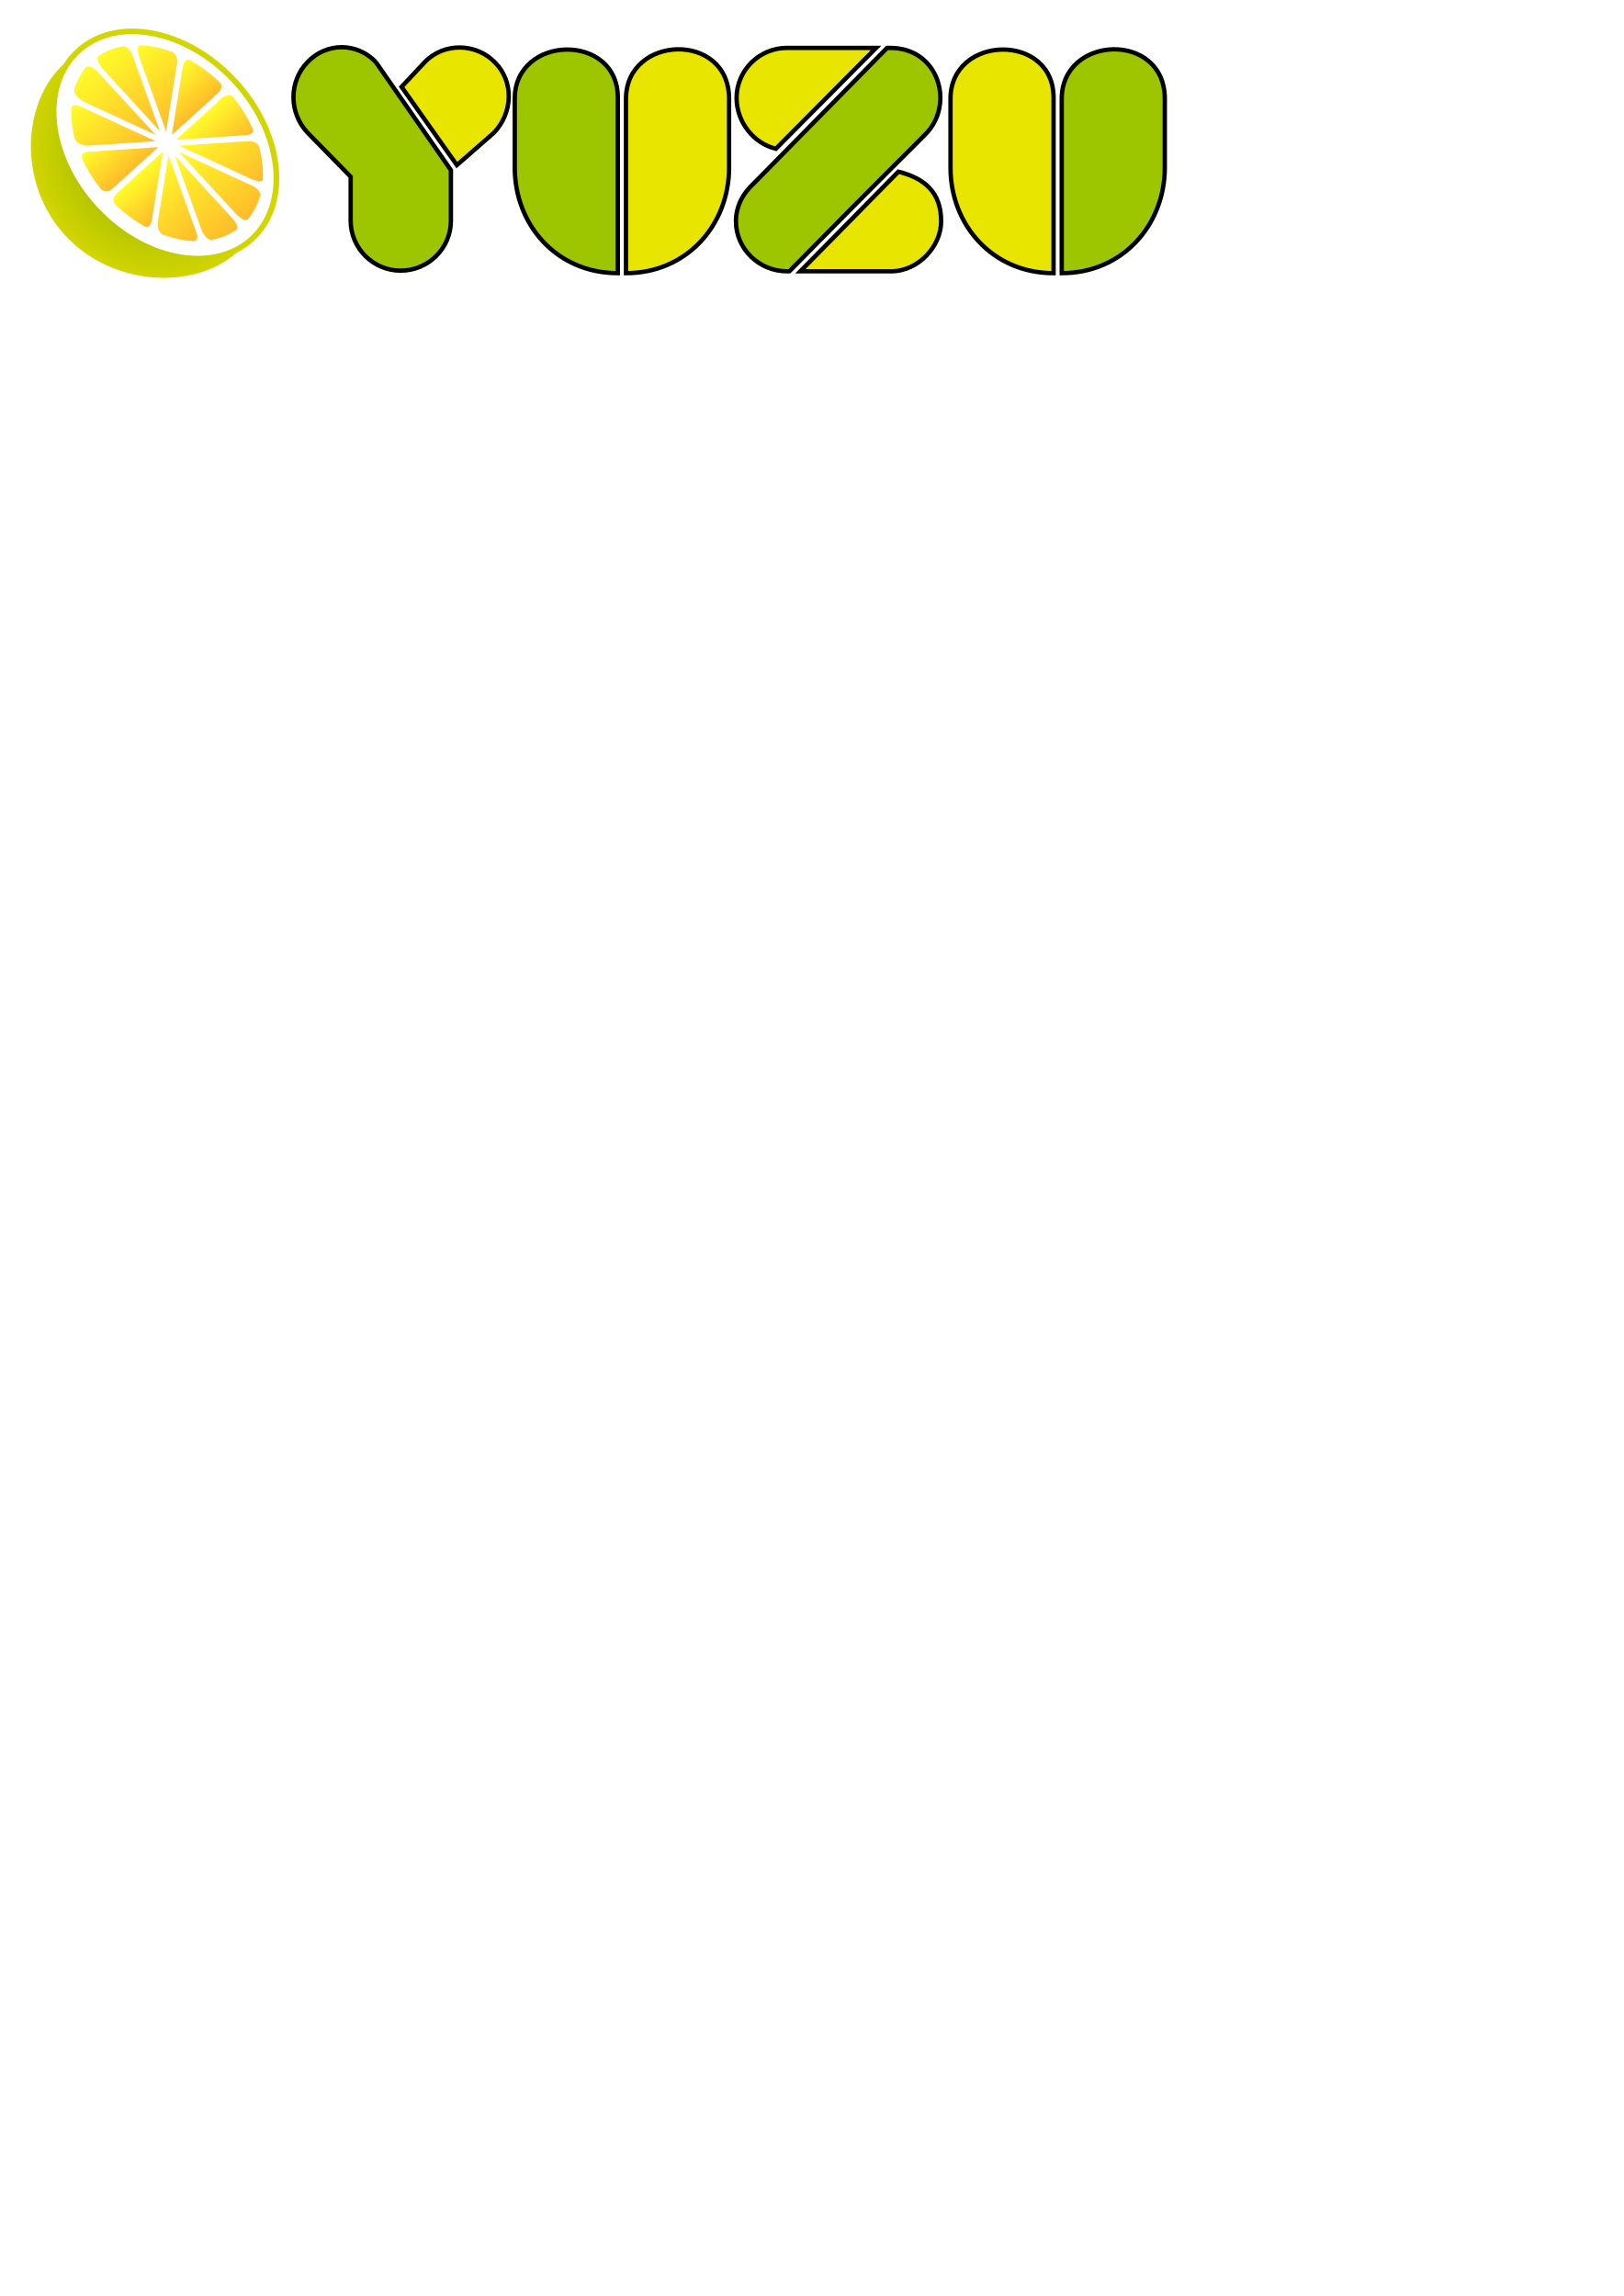
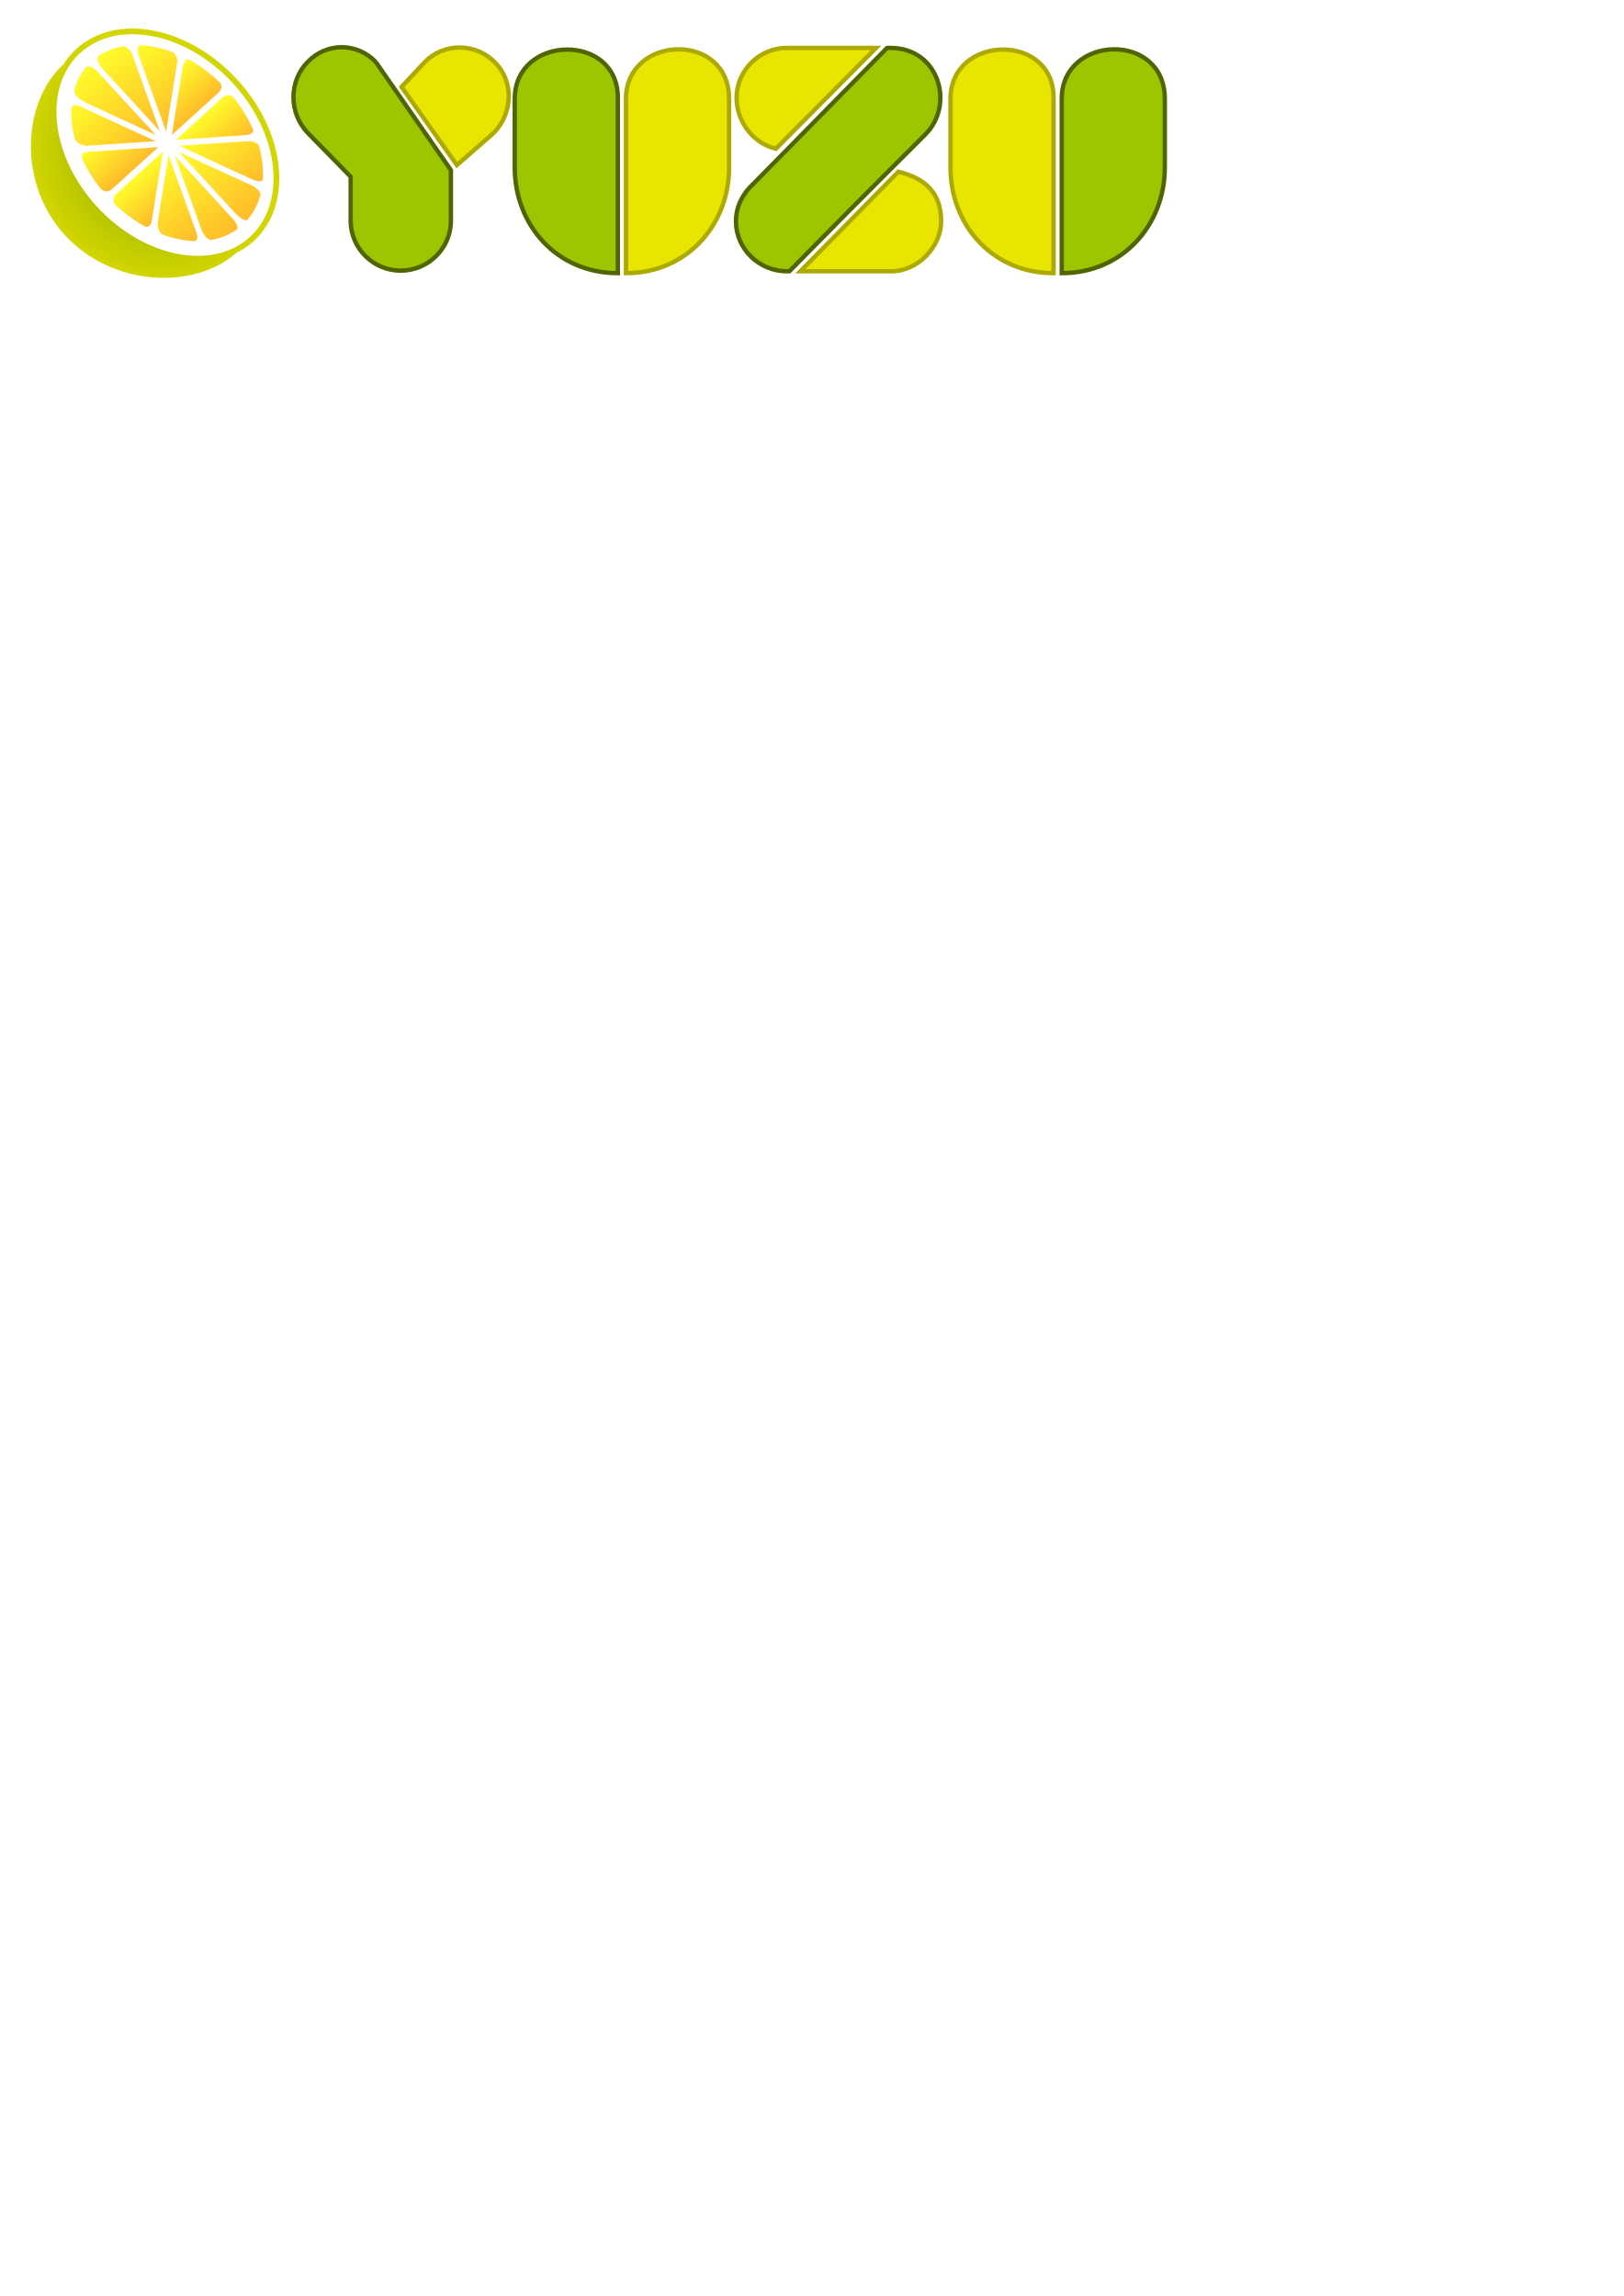
<svg xmlns="http://www.w3.org/2000/svg" xmlns:xlink="http://www.w3.org/1999/xlink" width="744.094" height="1052.362" id="svg2" version="1.1">
  <defs id="defs4">
    <radialGradient xlink:href="#linearGradient3827" id="radialGradient3833" cx="49.999" cy="50.001" fx="49.999" fy="50.001" r="49.999" gradientTransform="matrix(0.8096924,0.8837423,-0.7902105,0.71212,68.31149,-7.615444)" gradientUnits="userSpaceOnUse" />
    <linearGradient id="linearGradient3827">
      <stop style="stop-color:#88aa00;stop-opacity:1;" offset="0" id="stop3829" />
      <stop style="stop-color:#d3d600;stop-opacity:1;" offset="1" id="stop3831" />
    </linearGradient>
    <linearGradient xlink:href="#linearGradient3797" id="linearGradient3803" x1="51.341" y1="58.918" x2="68.945" y2="58.918" gradientUnits="userSpaceOnUse" gradientTransform="matrix(0.8096924,0.8837423,-0.8910819,0.8030232,73.35512,-12.16064)" />
    <linearGradient id="linearGradient3797">
      <stop style="stop-color:#fffc2a;stop-opacity:1;" offset="0" id="stop3799" />
      <stop style="stop-color:#ffbb2a;stop-opacity:1;" offset="1" id="stop3801" />
    </linearGradient>
    <linearGradient xlink:href="#linearGradient3797" id="linearGradient3805" x1="51.152" y1="24.704" x2="68.842" y2="24.704" gradientUnits="userSpaceOnUse" gradientTransform="matrix(0.8096924,0.8837423,-0.8910819,0.8030232,73.35512,-12.16064)" />
    <linearGradient id="linearGradient3032">
      <stop style="stop-color:#fffc2a;stop-opacity:1;" offset="0" id="stop3034" />
      <stop style="stop-color:#ffbb2a;stop-opacity:1;" offset="1" id="stop3036" />
    </linearGradient>
    <linearGradient xlink:href="#linearGradient3797" id="linearGradient3807" x1="55.554" y1="49.308" x2="92.394" y2="49.308" gradientUnits="userSpaceOnUse" gradientTransform="matrix(0.8096924,0.8837423,-0.8910819,0.8030232,73.35512,-12.16064)" />
    <linearGradient id="linearGradient3039">
      <stop style="stop-color:#fffc2a;stop-opacity:1;" offset="0" id="stop3041" />
      <stop style="stop-color:#ffbb2a;stop-opacity:1;" offset="1" id="stop3043" />
    </linearGradient>
    <linearGradient xlink:href="#linearGradient3797" id="linearGradient3809" x1="53.799" y1="55.688" x2="85.01" y2="55.688" gradientUnits="userSpaceOnUse" gradientTransform="matrix(0.8096924,0.8837423,-0.8910819,0.8030232,73.35512,-12.16064)" />
    <linearGradient id="linearGradient3046">
      <stop style="stop-color:#fffc2a;stop-opacity:1;" offset="0" id="stop3048" />
      <stop style="stop-color:#ffbb2a;stop-opacity:1;" offset="1" id="stop3050" />
    </linearGradient>
    <linearGradient xlink:href="#linearGradient3797" id="linearGradient3811" x1="53.841" y1="27.828" x2="85.027" y2="27.828" gradientUnits="userSpaceOnUse" gradientTransform="matrix(0.8096924,0.8837423,-0.8910819,0.8030232,73.35512,-12.16064)" />
    <linearGradient id="linearGradient3053">
      <stop style="stop-color:#fffc2a;stop-opacity:1;" offset="0" id="stop3055" />
      <stop style="stop-color:#ffbb2a;stop-opacity:1;" offset="1" id="stop3057" />
    </linearGradient>
    <linearGradient xlink:href="#linearGradient3797" id="linearGradient3813" x1="55.567" y1="34.514" x2="92.37" y2="34.514" gradientUnits="userSpaceOnUse" gradientTransform="matrix(0.8096924,0.8837423,-0.8910819,0.8030232,73.35512,-12.16064)" />
    <linearGradient id="linearGradient3060">
      <stop style="stop-color:#fffc2a;stop-opacity:1;" offset="0" id="stop3062" />
      <stop style="stop-color:#ffbb2a;stop-opacity:1;" offset="1" id="stop3064" />
    </linearGradient>
    <linearGradient xlink:href="#linearGradient3797" id="linearGradient3815" x1="15.188" y1="27.885" x2="46.463" y2="27.885" gradientUnits="userSpaceOnUse" gradientTransform="matrix(0.8096924,0.8837423,-0.8910819,0.8030232,73.35512,-12.16064)" />
    <linearGradient id="linearGradient3067">
      <stop style="stop-color:#fffc2a;stop-opacity:1;" offset="0" id="stop3069" />
      <stop style="stop-color:#ffbb2a;stop-opacity:1;" offset="1" id="stop3071" />
    </linearGradient>
    <linearGradient xlink:href="#linearGradient3797" id="linearGradient3817" x1="7.657" y1="34.586" x2="44.707" y2="34.586" gradientUnits="userSpaceOnUse" gradientTransform="matrix(0.8096924,0.8837423,-0.8910819,0.8030232,73.35512,-12.16064)" />
    <linearGradient id="linearGradient3074">
      <stop style="stop-color:#fffc2a;stop-opacity:1;" offset="0" id="stop3076" />
      <stop style="stop-color:#ffbb2a;stop-opacity:1;" offset="1" id="stop3078" />
    </linearGradient>
    <linearGradient xlink:href="#linearGradient3797" id="linearGradient3819" x1="31.422" y1="58.916" x2="48.945" y2="58.916" gradientUnits="userSpaceOnUse" gradientTransform="matrix(0.8096924,0.8837423,-0.8910819,0.8030232,73.35512,-12.16064)" />
    <linearGradient id="linearGradient3081">
      <stop style="stop-color:#fffc2a;stop-opacity:1;" offset="0" id="stop3083" />
      <stop style="stop-color:#ffbb2a;stop-opacity:1;" offset="1" id="stop3085" />
    </linearGradient>
    <linearGradient xlink:href="#linearGradient3797" id="linearGradient3821" x1="31.306" y1="24.709" x2="48.865" y2="24.709" gradientUnits="userSpaceOnUse" gradientTransform="matrix(0.8096924,0.8837423,-0.8910819,0.8030232,73.35512,-12.16064)" />
    <linearGradient id="linearGradient3088">
      <stop style="stop-color:#fffc2a;stop-opacity:1;" offset="0" id="stop3090" />
      <stop style="stop-color:#ffbb2a;stop-opacity:1;" offset="1" id="stop3092" />
    </linearGradient>
    <linearGradient xlink:href="#linearGradient3797" id="linearGradient3823" x1="7.665" y1="49.037" x2="44.732" y2="49.037" gradientUnits="userSpaceOnUse" gradientTransform="matrix(0.8096924,0.8837423,-0.8910819,0.8030232,73.35512,-12.16064)" />
    <linearGradient id="linearGradient3095">
      <stop style="stop-color:#fffc2a;stop-opacity:1;" offset="0" id="stop3097" />
      <stop style="stop-color:#ffbb2a;stop-opacity:1;" offset="1" id="stop3099" />
    </linearGradient>
    <linearGradient xlink:href="#linearGradient3797" id="linearGradient3825" x1="15.228" y1="55.697" x2="46.524" y2="55.697" gradientUnits="userSpaceOnUse" gradientTransform="matrix(0.672499,0.740098,-0.740098,0.672499,53.38015,-20.62932)" />
    <linearGradient id="linearGradient3102">
      <stop style="stop-color:#fffc2a;stop-opacity:1;" offset="0" id="stop3104" />
      <stop style="stop-color:#ffbb2a;stop-opacity:1;" offset="1" id="stop3106" />
    </linearGradient>
    <linearGradient y2="55.697" x2="46.524" y1="55.697" x1="15.228" gradientTransform="matrix(0.8096924,0.8837423,-0.8910819,0.8030232,73.35512,-12.16064)" gradientUnits="userSpaceOnUse" id="linearGradient3121" xlink:href="#linearGradient3797" />
  </defs>
  <g id="layer1">
    <g style="font-size:40px;font-style:normal;font-weight:normal;line-height:125%;letter-spacing:0px;word-spacing:0px;fill:#000000;fill-opacity:1;stroke:none;font-family:Sans" id="flowRoot2989">
-       <path style="font-size:144px;font-variant:normal;font-weight:900;font-stretch:normal;fill:#9ec600;fill-opacity:1;stroke:#000000;stroke-opacity:1;font-family:VAL Stencil;-inkscape-font-specification:VAL Stencil Heavy;stroke-width:2;stroke-miterlimit:4;stroke-dasharray:none" d="m 172.218,28.435 c -8.64,-9.072 -22.608,-9.072 -31.248,0 -8.64,8.784 -8.64,23.328 0,32.4 l 19.728,20.16 0,20.16 c 0,12.672 10.368,22.896 22.896,22.896 12.672,0 23.04,-10.224 23.04,-22.896 l 0,-23.184 -34.416,-49.536" id="path3782" />
-       <path style="font-size:144px;font-variant:normal;font-weight:900;font-stretch:normal;fill:#e8e500;fill-opacity:1;stroke:#000000;stroke-opacity:1;font-family:VAL Stencil;-inkscape-font-specification:VAL Stencil Heavy;stroke-width:2;stroke-miterlimit:4;stroke-dasharray:none" d="m 226.362,60.835 c 8.64,-9.072 9.216,-23.328 0.576,-32.112 -8.64,-9.072 -23.472,-9.36 -32.256,-0.288 l -10.656,11.376 25.344,35.856 16.992,-14.832" id="path3000" />
-       <path style="font-size:144px;font-variant:normal;font-weight:900;font-stretch:normal;fill:#9ec600;fill-opacity:1;stroke:#000000;stroke-opacity:1;font-family:VAL Stencil;-inkscape-font-specification:VAL Stencil Heavy;stroke-width:2;stroke-miterlimit:4;stroke-dasharray:none" d="m 283.129,45.283 c 0.576,-30.528 -47.232,-29.664 -47.232,0 l 0,31.536 c 0,26.208 19.152,48.384 47.232,48.384 l 0,-79.92" id="path3778" />
-       <path style="font-size:144px;font-variant:normal;font-weight:900;font-stretch:normal;fill:#e8e500;fill-opacity:1;stroke:#000000;stroke-opacity:1;font-family:VAL Stencil;-inkscape-font-specification:VAL Stencil Heavy;stroke-width:2;stroke-miterlimit:4;stroke-dasharray:none" d="m 334.105,76.819 0,-31.536 c 0,-31.104 -47.232,-29.376 -47.232,0 l 0,79.92 c 27.936,0 47.232,-22.176 47.232,-48.384" id="path3002" />
-       <path style="font-size:144px;font-variant:normal;font-weight:900;font-stretch:normal;fill:#e8e500;fill-opacity:1;stroke:#000000;stroke-opacity:1;font-family:VAL Stencil;-inkscape-font-specification:VAL Stencil Heavy;stroke-width:2;stroke-miterlimit:4;stroke-dasharray:none" d="m 337.552,44.851 c 0,11.088 7.776,20.88 18,23.328 l 45.936,-46.224 -40.896,0 c -12.672,0 -23.04,10.368 -23.04,22.896" id="path3788" />
-       <path style="font-size:144px;font-variant:normal;font-weight:900;font-stretch:normal;fill:#9ec600;fill-opacity:1;stroke:#000000;stroke-opacity:1;font-family:VAL Stencil;-inkscape-font-specification:VAL Stencil Heavy;stroke-width:2;stroke-miterlimit:4;stroke-dasharray:none" d="m 407.968,21.955 -1.44,0 -61.056,62.064 c -4.752,4.32 -8.208,10.224 -8.208,17.424 0,12.672 10.656,22.896 23.328,22.896 l 1.152,0 c 45.792,-46.512 54.432,-54.72 62.352,-62.784 13.536,-13.536 6.336,-39.6 -16.128,-39.6" id="path3786" />
-       <path style="font-size:144px;font-variant:normal;font-weight:900;font-stretch:normal;fill:#e8e500;fill-opacity:1;stroke:#000000;stroke-opacity:1;font-family:VAL Stencil;-inkscape-font-specification:VAL Stencil Heavy;stroke-width:2;stroke-miterlimit:4;stroke-dasharray:none" d="m 408.4,124.339 c 12.528,0 22.896,-11.52 22.896,-22.896 0,-13.248 -7.488,-19.728 -19.584,-22.752 l -44.928,45.648 41.616,0" id="path3004" />
-       <path style="font-size:144px;font-variant:normal;font-weight:900;font-stretch:normal;fill:#e8e500;fill-opacity:1;stroke:#000000;stroke-opacity:1;font-family:VAL Stencil;-inkscape-font-specification:VAL Stencil Heavy;stroke-width:2;stroke-miterlimit:4;stroke-dasharray:none" d="m 482.817,45.283 c 0.576,-30.528 -47.232,-29.664 -47.232,0 l 0,31.536 c 0,26.208 19.152,48.384 47.232,48.384 l 0,-79.92" id="path3792" />
-       <path style="font-size:144px;font-variant:normal;font-weight:900;font-stretch:normal;fill:#9ec600;fill-opacity:1;stroke:#000000;stroke-opacity:1;font-family:VAL Stencil;-inkscape-font-specification:VAL Stencil Heavy;stroke-width:2;stroke-miterlimit:4;stroke-dasharray:none" d="m 533.793,76.819 0,-31.536 c 0,-31.104 -47.232,-29.376 -47.232,0 l 0,79.92 c 27.936,0 47.232,-22.176 47.232,-48.384" id="path3006" />
+       <path style="font-size:144px;font-variant:normal;font-weight:900;font-stretch:normal;fill:#9ec600;fill-opacity:1;stroke:#506400;stroke-opacity:1;font-family:VAL Stencil;-inkscape-font-specification:VAL Stencil Heavy;stroke-width:2;stroke-miterlimit:4;stroke-dasharray:none" d="m 172.218,28.435 c -8.64,-9.072 -22.608,-9.072 -31.248,0 -8.64,8.784 -8.64,23.328 0,32.4 l 19.728,20.16 0,20.16 c 0,12.672 10.368,22.896 22.896,22.896 12.672,0 23.04,-10.224 23.04,-22.896 l 0,-23.184 -34.416,-49.536" id="path3782" />
+       <path style="font-size:144px;font-variant:normal;font-weight:900;font-stretch:normal;fill:#e8e500;fill-opacity:1;stroke:#acaa00;stroke-opacity:1;font-family:VAL Stencil;-inkscape-font-specification:VAL Stencil Heavy;stroke-width:2;stroke-miterlimit:4;stroke-dasharray:none" d="m 226.362,60.835 c 8.64,-9.072 9.216,-23.328 0.576,-32.112 -8.64,-9.072 -23.472,-9.36 -32.256,-0.288 l -10.656,11.376 25.344,35.856 16.992,-14.832" id="path3000" />
+       <path style="font-size:144px;font-variant:normal;font-weight:900;font-stretch:normal;fill:#9ec600;fill-opacity:1;stroke:#506400;stroke-opacity:1;font-family:VAL Stencil;-inkscape-font-specification:VAL Stencil Heavy;stroke-width:2;stroke-miterlimit:4;stroke-dasharray:none" d="m 283.129,45.283 c 0.576,-30.528 -47.232,-29.664 -47.232,0 l 0,31.536 c 0,26.208 19.152,48.384 47.232,48.384 l 0,-79.92" id="path3778" />
+       <path style="font-size:144px;font-variant:normal;font-weight:900;font-stretch:normal;fill:#e8e500;fill-opacity:1;stroke:#acaa00;stroke-opacity:1;font-family:VAL Stencil;-inkscape-font-specification:VAL Stencil Heavy;stroke-width:2;stroke-miterlimit:4;stroke-dasharray:none" d="m 334.105,76.819 0,-31.536 c 0,-31.104 -47.232,-29.376 -47.232,0 l 0,79.92 c 27.936,0 47.232,-22.176 47.232,-48.384" id="path3002" />
+       <path style="font-size:144px;font-variant:normal;font-weight:900;font-stretch:normal;fill:#e8e500;fill-opacity:1;stroke:#acaa00;stroke-opacity:1;font-family:VAL Stencil;-inkscape-font-specification:VAL Stencil Heavy;stroke-width:2;stroke-miterlimit:4;stroke-dasharray:none" d="m 337.552,44.851 c 0,11.088 7.776,20.88 18,23.328 l 45.936,-46.224 -40.896,0 c -12.672,0 -23.04,10.368 -23.04,22.896" id="path3788" />
+       <path style="font-size:144px;font-variant:normal;font-weight:900;font-stretch:normal;fill:#9ec600;fill-opacity:1;stroke:#506400;stroke-opacity:1;font-family:VAL Stencil;-inkscape-font-specification:VAL Stencil Heavy;stroke-width:2;stroke-miterlimit:4;stroke-dasharray:none" d="m 407.968,21.955 -1.44,0 -61.056,62.064 c -4.752,4.32 -8.208,10.224 -8.208,17.424 0,12.672 10.656,22.896 23.328,22.896 l 1.152,0 c 45.792,-46.512 54.432,-54.72 62.352,-62.784 13.536,-13.536 6.336,-39.6 -16.128,-39.6" id="path3786" />
+       <path style="font-size:144px;font-variant:normal;font-weight:900;font-stretch:normal;fill:#e8e500;fill-opacity:1;stroke:#acaa00;stroke-opacity:1;font-family:VAL Stencil;-inkscape-font-specification:VAL Stencil Heavy;stroke-width:2;stroke-miterlimit:4;stroke-dasharray:none" d="m 408.4,124.339 c 12.528,0 22.896,-11.52 22.896,-22.896 0,-13.248 -7.488,-19.728 -19.584,-22.752 l -44.928,45.648 41.616,0" id="path3004" />
+       <path style="font-size:144px;font-variant:normal;font-weight:900;font-stretch:normal;fill:#e8e500;fill-opacity:1;stroke:#acaa00;stroke-opacity:1;font-family:VAL Stencil;-inkscape-font-specification:VAL Stencil Heavy;stroke-width:2;stroke-miterlimit:4;stroke-dasharray:none" d="m 482.817,45.283 c 0.576,-30.528 -47.232,-29.664 -47.232,0 l 0,31.536 c 0,26.208 19.152,48.384 47.232,48.384 l 0,-79.92" id="path3792" />
+       <path style="font-size:144px;font-variant:normal;font-weight:900;font-stretch:normal;fill:#9ec600;fill-opacity:1;stroke:#506400;stroke-opacity:1;font-family:VAL Stencil;-inkscape-font-specification:VAL Stencil Heavy;stroke-width:2;stroke-miterlimit:4;stroke-dasharray:none" d="m 533.793,76.819 0,-31.536 c 0,-31.104 -47.232,-29.376 -47.232,0 l 0,79.92 c 27.936,0 47.232,-22.176 47.232,-48.384" id="path3006" />
      <path id="path5" d="m 71.349,64.676 c -0.13,-0.053 -0.274,-0.107 -0.357,-0.136 -0.136,-0.049 -0.246,-0.091 -0.307,-0.12 L 36.295,48.555 c -1.281,-0.594 -2.722,-0.377 -3.264,0.197 -0.162,0.173 -0.28,0.419 -0.356,0.746 -0.21,4.526 0.338,9.276 1.633,14.121 0.146,0.34 0.313,0.629 0.508,0.89 0.569,0.759 1.419,1.382 2.395,1.744 0.84,0.31 2.222,0.577 2.795,0.537 l 31.344,-2.082 c -0.002,-0.011 -0.002,-0.02 -0.002,-0.031 z" style="fill:url(#linearGradient3121);fill-opacity:1" />
      <path id="path7" d="m 71.342,61.825 -26.583,-28.935 c -1.668,-1.814 -4.004,-3.116 -5.289,-2.147 -0.358,0.431 -0.714,0.887 -1.056,1.353 -0.024,0.038 -0.049,0.075 -0.077,0.11 -1.41,1.945 -2.586,4.129 -3.489,6.483 -0.007,0.033 -0.02,0.068 -0.032,0.1 -0.011,0.024 -0.019,0.048 -0.03,0.069 -0.283,0.749 -0.549,1.565 -0.81,2.487 -0.004,0.021 -0.008,0.043 -0.011,0.065 l 0,0 c 0,0 -8.07e-4,-8.8e-4 -0.001,-10e-4 0.024,1.18 0.739,2.204 1.338,2.857 0.577,0.629 1.32,1.226 2.154,1.723 1.009,0.606 2.11,1.172 3.678,1.896 l 30.208,13.942 z" style="fill:url(#linearGradient3823);fill-opacity:1" />
      <path id="path9" d="m 83.539,31.897 -0.036,0.221 c -0.363,2.274 -0.729,4.549 -1.095,6.823 l -3.244,20.167 c -0.127,0.789 -0.252,1.575 -0.378,2.362 l -0.004,0.014 c 0.069,0.052 0.13,0.099 0.183,0.139 l 15.946,-14.446 c 1.08,-0.978 2.161,-1.958 3.24,-2.938 l 1.627,-1.474 c 1.613,-1.462 2.042,-2.691 1.475,-4.241 -0.047,-0.132 -0.11,-0.269 -0.192,-0.424 -4.394,-4.285 -9.217,-7.888 -14.335,-10.713 -0.399,-0.082 -0.738,-0.067 -1.06,0.049 -0.512,0.185 -0.944,0.615 -1.282,1.28 -0.489,0.965 -0.646,1.944 -0.844,3.181 z" style="fill:url(#linearGradient3821);fill-opacity:1" />
      <path id="path11" d="m 72.169,67.461 c -0.797,0.053 -1.598,0.106 -2.398,0.16 -6.391,0.424 -12.783,0.851 -19.173,1.273 -2.83,0.189 -5.662,0.377 -8.493,0.565 -0.251,0.017 -0.498,0.028 -0.745,0.039 -1.276,0.063 -2.378,0.116 -3.186,0.751 -0.572,0.448 -1.048,1.173 -0.266,3.163 2.171,4.6 4.962,9.039 8.295,13.198 0.4,0.382 0.791,0.644 1.224,0.826 1.457,0.612 2.752,0.264 4.329,-1.163 l 20.59,-18.655 c -0.032,-0.057 -0.064,-0.112 -0.094,-0.165 l -0.082,0.008 z" style="fill:url(#linearGradient3819);fill-opacity:1" />
      <path id="path13" d="m 47.393,31.949 25.844,28.128 c -0.16,-0.445 -0.319,-0.888 -0.48,-1.332 L 61.787,28.279 c -0.136,-0.378 -0.262,-0.764 -0.392,-1.156 -0.368,-1.125 -0.75,-2.289 -1.385,-3.28 -0.751,-1.172 -1.656,-2.033 -2.573,-2.437 -0.277,-0.121 -0.553,-0.197 -0.86,-0.232 -4.3,0.738 -8.176,2.26 -11.524,4.525 -0.286,0.348 -0.403,0.76 -0.367,1.289 0.108,1.599 1.519,3.665 2.696,4.949" style="fill:url(#linearGradient3817);fill-opacity:1" />
      <path id="path15" d="m 76.068,60.196 c 0.011,0.04 0.025,0.086 0.037,0.129 l 4.252,-26.434 c 0.287,-1.775 0.572,-3.55 0.856,-5.326 0.165,-1.018 -0.236,-2.522 -0.953,-3.575 -0.299,-0.44 -0.648,-0.799 -1.069,-1.1 -5.008,-1.9 -9.991,-2.968 -14.817,-3.178 -0.698,0.181 -1.038,0.584 -1.162,1.37 -0.128,0.807 0.029,2.425 0.31,3.204 4.135,11.486 8.269,22.969 12.407,34.455 0.059,0.165 0.101,0.318 0.139,0.455 z" style="fill:url(#linearGradient3815);fill-opacity:1" />
      <path id="path17" d="m 82.043,69.663 25.946,28.239 c 1.321,1.436 3.424,3.004 4.924,3.05 0.109,0.004 0.212,-0.002 0.319,-0.018 2.921,-3.336 4.993,-7.336 6.166,-11.903 -0.074,-0.304 -0.193,-0.601 -0.361,-0.902 -0.201,-0.358 -0.466,-0.716 -0.786,-1.065 -0.398,-0.434 -0.883,-0.855 -1.443,-1.252 -0.896,-0.635 -1.966,-1.086 -3.001,-1.524 -0.412,-0.174 -0.819,-0.347 -1.21,-0.527 -6.902,-3.186 -13.805,-6.373 -20.708,-9.557 l -9.846,-4.541 z" style="fill:url(#linearGradient3813);fill-opacity:1" />
      <path id="path19" d="m 82.361,66.786 c -0.078,0.004 -0.156,0.01 -0.233,0.014 L 115.93,82.398 c 0.504,0.232 1.741,0.547 2.497,0.634 0.52,0.061 1.454,0.082 1.994,-0.424 0.354,-5.09 -0.26,-10.449 -1.824,-15.935 -0.006,-0.008 -0.012,-0.017 -0.018,-0.025 -0.058,-0.07 -0.114,-0.135 -0.173,-0.199 -1.115,-1.217 -2.896,-1.869 -3.974,-1.798 -1.638,0.11 -3.277,0.22 -4.918,0.327 L 89.528,66.307 c -2.389,0.159 -4.779,0.318 -7.167,0.479 z" style="fill:url(#linearGradient3811);fill-opacity:1" />
      <path id="path21" d="m 77.706,72.484 -0.48,-1.332 c -0.297,1.839 -0.593,3.677 -0.887,5.518 -0.572,3.561 -1.141,7.096 -1.711,10.632 l -2.316,14.417 c -0.077,0.477 -0.078,1.211 -0.001,1.916 0.116,1.08 0.455,2.018 1.009,2.787 0.292,0.409 0.625,0.737 1.031,1.02 5.08,1.885 10.121,2.914 14.986,3.06 1.036,-0.513 1.385,-1.873 0.846,-3.373 L 84.847,92.31 c -2.381,-6.607 -4.762,-13.218 -7.141,-19.826 z" style="fill:url(#linearGradient3809);fill-opacity:1" />
      <path id="path23" d="m 96.615,110.003 c 4.554,-0.786 8.632,-2.464 12.132,-4.987 0.281,-1.208 -0.486,-3.008 -2.013,-4.674 -2.739,-2.982 -5.469,-5.954 -8.199,-8.924 L 80.12,71.375 92.369,105.393 c 0.29,0.805 1.215,2.363 2.016,3.241 l -0.591,0.544 0,0 0.597,-0.538 c 0.687,0.751 1.417,1.197 2.224,1.363 z" style="fill:url(#linearGradient3807);fill-opacity:1" />
      <path id="path25" d="m 98.205,48.165 c -4.47,4.051 -8.942,8.101 -13.413,12.15 -1.268,1.152 -2.536,2.3 -3.807,3.45 0.054,0.09 0.12,0.195 0.179,0.289 0.363,-0.024 0.727,-0.048 1.09,-0.072 l 0.072,-0.005 c 6.083,-0.403 12.167,-0.808 18.246,-1.213 l 1.447,-0.095 c 3.729,-0.245 7.584,-0.497 11.08,-0.817 0.703,-0.064 2.389,-0.352 2.865,-1.627 0.069,-0.182 0.104,-0.381 0.108,-0.604 -2.345,-5.418 -5.535,-10.624 -9.484,-15.474 -2.548,-1.538 -4.824,0.435 -7.318,2.97 -0.379,0.385 -0.738,0.752 -1.065,1.048 z" style="fill:url(#linearGradient3805);fill-opacity:1" />
      <path id="path27" d="m 69.878,99.05 0.374,-2.32 c 0.328,-2.055 0.659,-4.109 0.99,-6.164 l 2.987,-18.584 c 0.108,-0.664 0.215,-1.325 0.321,-1.986 -0.055,-0.049 -0.136,-0.124 -0.221,-0.199 l -16.43,14.886 c -1.411,1.28 -2.822,2.559 -4.235,3.837 -1.421,1.29 -1.899,2.552 -1.506,3.978 0.129,0.471 0.354,0.903 0.704,1.355 4.229,3.998 8.848,7.379 13.733,10.051 0.242,0.06 0.456,0.086 0.653,0.079 0.672,-0.023 1.23,-0.368 1.66,-1.026 0.525,-0.803 0.68,-1.897 0.842,-3.055 0.044,-0.284 0.083,-0.568 0.128,-0.851 z" style="fill:url(#linearGradient3803);fill-opacity:1" />
      <path d="m 127.713,76.498 c -1.39,-13.867 -8.04,-27.971 -18.729,-39.719 -0.466,-0.507 -0.935,-1.008 -1.412,-1.512 -10.763,-11.246 -24.136,-18.811 -37.655,-21.299 -13.685,-2.519 -26.037,0.434 -34.78,8.313 -2.349,2.117 -4.361,4.523 -6.029,7.171 -18.938,17.358 -21.126,54.546 0.656,78.321 21.749,23.738 59.206,25.158 78.461,8.202 2.86,-1.403 5.503,-3.178 7.881,-5.321 8.889,-8.011 13.011,-20.143 11.607,-34.156 z M 44.36,94.641 C 22.994,71.321 19.636,39.712 36.874,24.178 c 8.132,-7.328 19.7,-10.058 32.573,-7.689 12.986,2.389 25.86,9.685 36.247,20.536 0.463,0.489 0.923,0.983 1.378,1.477 21.179,23.277 24.452,54.794 7.297,70.256 -17.238,15.534 -48.644,9.202 -70.009,-14.116 z" id="path31" style="fill:url(#radialGradient3833);fill-opacity:1;stroke:none" />
    </g>
  </g>
</svg>
